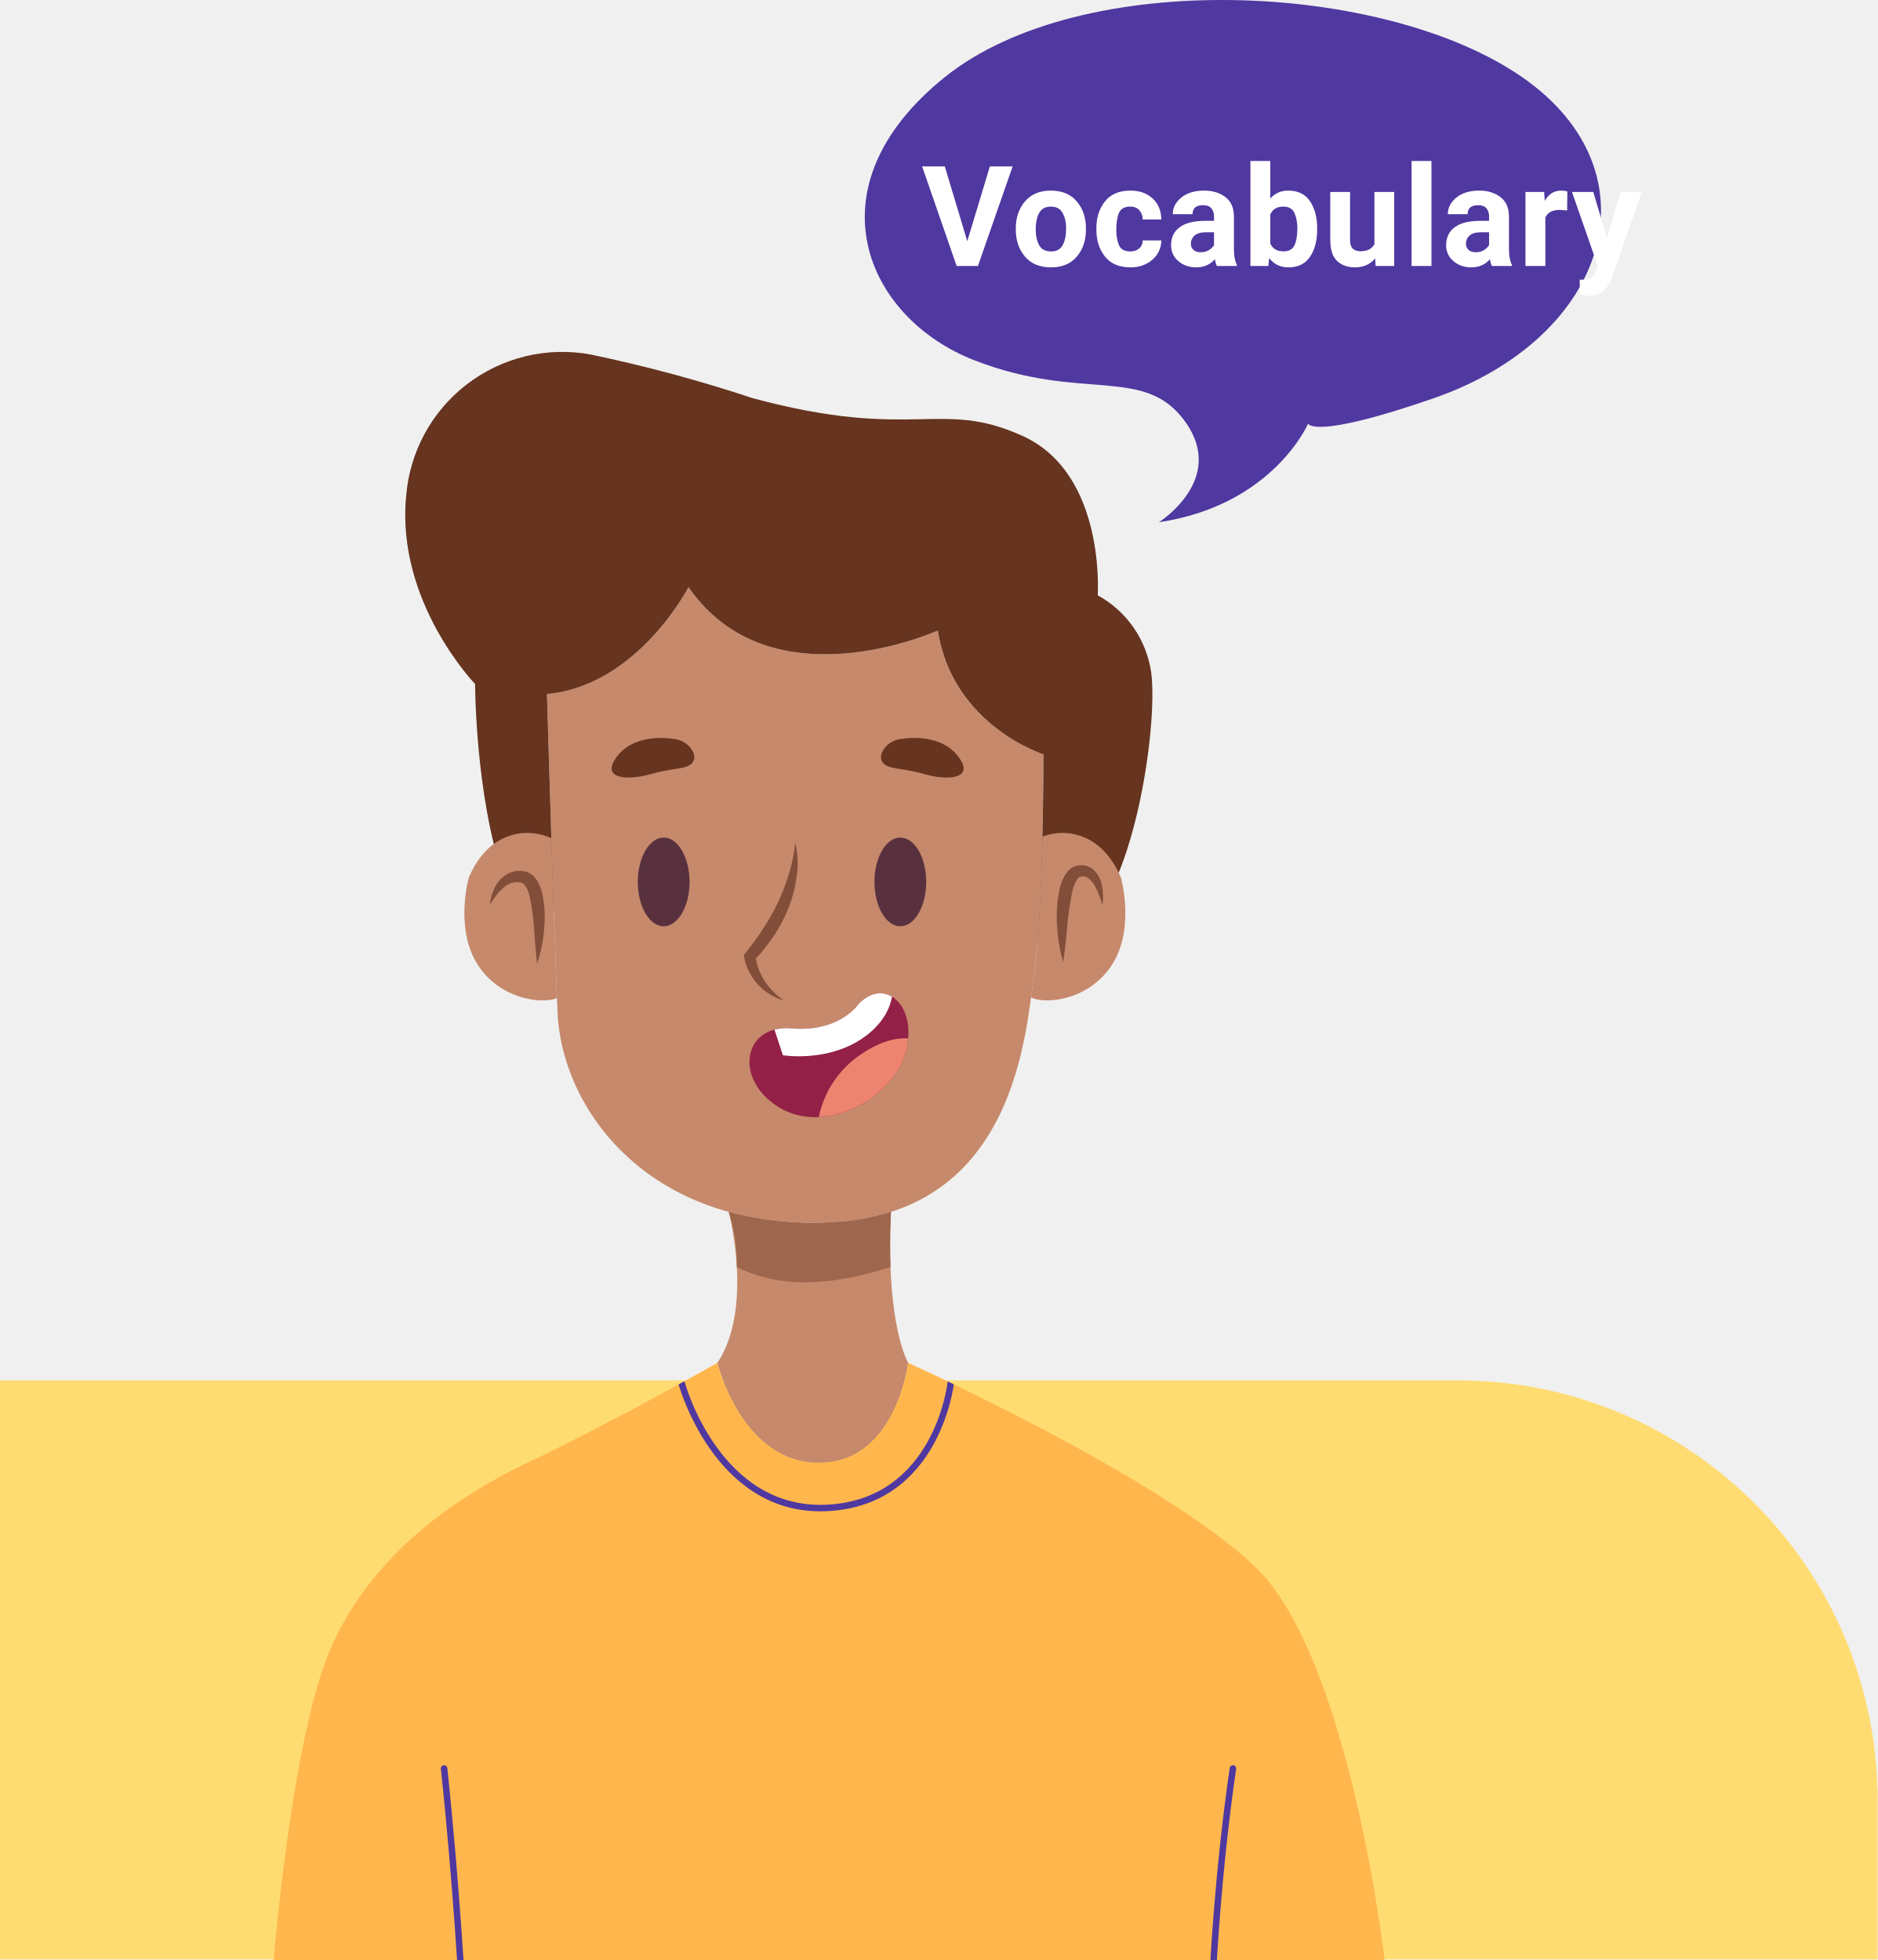
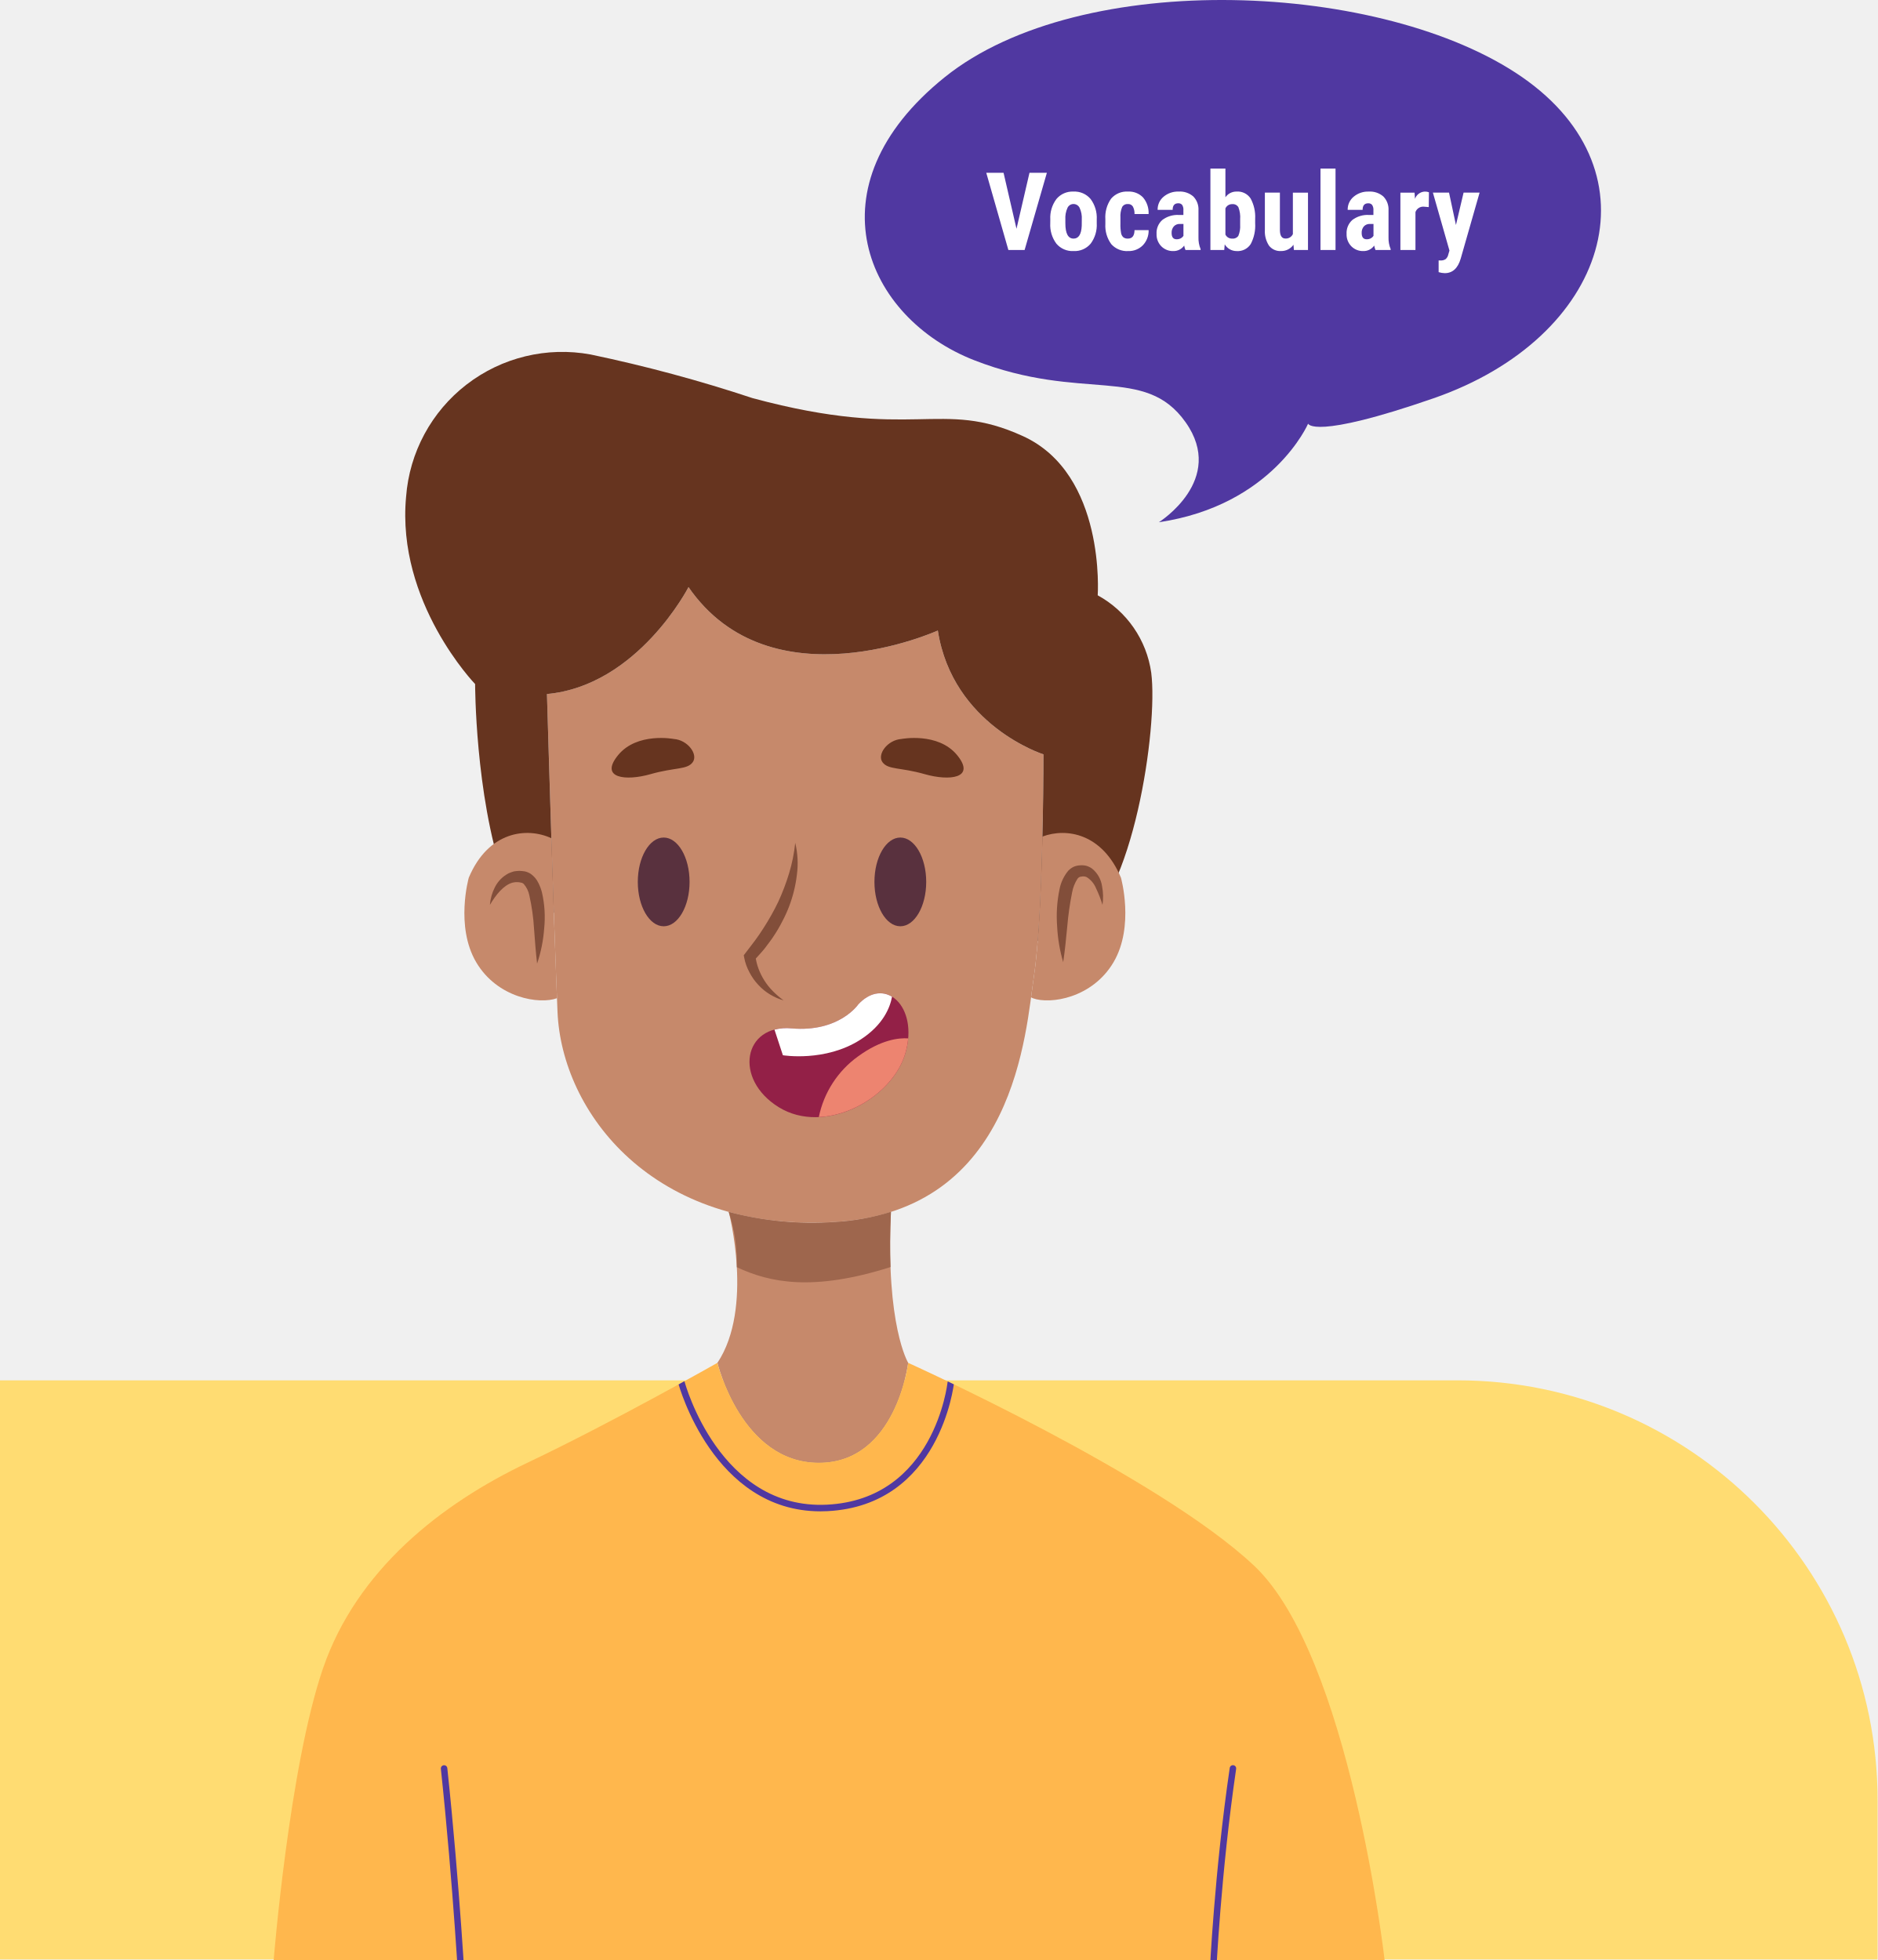
<svg xmlns="http://www.w3.org/2000/svg" width="295" height="308.001" viewBox="0 0 295 308.001">
  <defs>
    <clipPath id="clip-path">
      <path id="Path_103947" data-name="Path 103947" d="M346.332,340.156c-15.05-14.163-54.343-31.869-54.343-31.869S290.119,324,277.95,324s-15.937-15.714-15.937-15.714-16.378,9.3-29.878,15.714-26.779,16.82-32.09,32.311-7.746,45.812-7.746,45.812H366.843S361.381,354.32,346.332,340.156Z" transform="translate(-192.299 -308.287)" fill="#5038a1" />
    </clipPath>
  </defs>
  <g id="t1-i5" transform="translate(-180 -4191)">
    <path id="Path_104000" data-name="Path 104000" d="M210,0H439a66,66,0,0,1,66,66V91H210Z" transform="translate(-30 4407.911)" fill="#ffdc72" />
    <g id="Group_92521" data-name="Group 92521" transform="translate(30.701 4081.099)">
      <path id="Path_103927" data-name="Path 103927" d="M232.071,212.162s1,34.176,1.659,49.944,14.938,34.69,43.488,33.029,30.059-29.929,31.371-38.674c1.494-9.959,1.494-34.814,1.494-34.814s-14.275-4.524-16.6-19.463c0,0-26.225,11.921-39.172-6.82C254.312,195.365,246.346,210.853,232.071,212.162Z" transform="translate(3.163 6.797)" fill="#c6896b" />
      <path id="Path_103928" data-name="Path 103928" d="M328.654,211.549a16.462,16.462,0,0,0-8.41-12.172s1.328-19.033-11.73-25.008-17.04.885-42.491-5.975a230.76,230.76,0,0,0-25.451-6.861,24.606,24.606,0,0,0-28.992,22.353c-1.549,16.6,10.844,29.434,10.844,29.434s0,17.263,4.426,30.32c.757,2.23,3.64,4.092,7.943,5.621-.547-16.015-1.082-34.373-1.082-34.373,14.275-1.309,22.241-16.8,22.241-16.8,12.947,18.742,39.172,6.82,39.172,6.82,2.324,14.938,16.6,19.463,16.6,19.463s0,17.833-.909,29.34a20.4,20.4,0,0,0,6.367-1.664C325.777,246.959,329.76,220.18,328.654,211.549Z" transform="translate(1.523 4.073)" fill="#66341f" />
      <path id="Path_103929" data-name="Path 103929" d="M233.722,231.981c-3.818-1.779-9.89-1.139-12.978,6.2,0,0-2.158,7.635,1.162,13.278s9.95,6.674,12.693,5.661h0C234.322,250.2,234,240.7,233.722,231.981Z" transform="translate(2.207 9.643)" fill="#c6896b" />
      <path id="Path_103930" data-name="Path 103930" d="M316.652,238.18c-2.922-6.942-8.513-7.888-12.341-6.462-.18,7.619-.553,16.749-1.326,21.9-.137.917-.279,2.056-.451,3.349a1.01,1.01,0,0,0,.263.154c2.743,1.013,9.374-.017,12.693-5.661S316.652,238.18,316.652,238.18Z" transform="translate(8.767 9.643)" fill="#c6896b" />
      <path id="Path_103931" data-name="Path 103931" d="M223.768,242.017a7.332,7.332,0,0,1,.772-2.754,4.956,4.956,0,0,1,2.177-2.214,6.468,6.468,0,0,1,.809-.293,7.177,7.177,0,0,1,.859-.087,7.472,7.472,0,0,1,.868.082,2.807,2.807,0,0,1,.964.413,3.705,3.705,0,0,1,1.167,1.4,7.266,7.266,0,0,1,.558,1.476,17.393,17.393,0,0,1,.35,5.72,22.134,22.134,0,0,1-1.11,5.484c-.223-1.864-.337-3.687-.48-5.486a32.589,32.589,0,0,0-.728-5.19,3.888,3.888,0,0,0-.894-1.847.936.936,0,0,0-.271-.167c-.126-.041-.328-.062-.492-.1-.171-.018-.336,0-.511-.013-.164.036-.34.037-.51.087C225.909,238.922,224.7,240.438,223.768,242.017Z" transform="translate(2.503 10.082)" fill="#824e3a" />
      <path id="Path_103932" data-name="Path 103932" d="M313.455,242.082a17.469,17.469,0,0,0-1.008-2.593,3.7,3.7,0,0,0-1.475-1.771,1.349,1.349,0,0,0-.841-.079.756.756,0,0,0-.612.352,5.917,5.917,0,0,0-.838,2.128,47.611,47.611,0,0,0-.763,5.365c-.182,1.842-.351,3.7-.638,5.6a24.286,24.286,0,0,1-.952-5.632,20.847,20.847,0,0,1,.37-5.8,6.479,6.479,0,0,1,1.4-2.965,2.953,2.953,0,0,1,.86-.607,2.842,2.842,0,0,1,1-.215,2.984,2.984,0,0,1,.964.078,3.07,3.07,0,0,1,.879.424,4.375,4.375,0,0,1,1.589,2.8A8.68,8.68,0,0,1,313.455,242.082Z" transform="translate(9.064 10.016)" fill="#824e3a" />
      <path id="Path_103933" data-name="Path 103933" d="M268.8,232.588a13.575,13.575,0,0,1,.261,5.034,20.807,20.807,0,0,1-1.217,4.951,20.549,20.549,0,0,1-1.058,2.329,21.5,21.5,0,0,1-1.281,2.21c-.447.727-1,1.375-1.493,2.065-.528.664-1.125,1.27-1.682,1.9l.221-.69a8.708,8.708,0,0,0,.464,1.935,10.092,10.092,0,0,0,.924,1.881,9.852,9.852,0,0,0,1.338,1.683,13.545,13.545,0,0,0,1.7,1.462,8.675,8.675,0,0,1-2.121-.923,8.283,8.283,0,0,1-1.84-1.5,8.439,8.439,0,0,1-1.4-1.973,7.886,7.886,0,0,1-.842-2.368l-.057-.33.277-.361c.981-1.274,1.968-2.533,2.81-3.885a37.706,37.706,0,0,0,2.334-4.156,35.15,35.15,0,0,0,1.7-4.473A25.289,25.289,0,0,0,268.8,232.588Z" transform="translate(5.441 9.757)" fill="#824e3a" />
      <path id="Path_103934" data-name="Path 103934" d="M253.427,238.791c0,3.85-1.821,6.972-4.067,6.972s-4.067-3.122-4.067-6.972,1.82-6.972,4.067-6.972S253.427,234.94,253.427,238.791Z" transform="translate(4.215 9.696)" fill="#59313e" />
      <path id="Path_103935" data-name="Path 103935" d="M287.868,238.791c0,3.85-1.821,6.972-4.067,6.972s-4.067-3.122-4.067-6.972,1.821-6.972,4.067-6.972S287.868,234.94,287.868,238.791Z" transform="translate(6.954 9.696)" fill="#59313e" />
      <path id="Path_103936" data-name="Path 103936" d="M251.24,217.481s-5.754-1.107-8.742,2.544,1.218,4.095,5.091,2.988,5.754-.664,6.639-1.882S253.449,217.633,251.24,217.481Z" transform="translate(3.912 8.543)" fill="#66341f" />
      <path id="Path_103937" data-name="Path 103937" d="M283.91,217.481s5.754-1.107,8.742,2.544-1.217,4.095-5.09,2.988-5.754-.664-6.639-1.882S281.7,217.633,283.91,217.481Z" transform="translate(7.029 8.543)" fill="#66341f" />
      <path id="Path_103938" data-name="Path 103938" d="M284.144,286.316l-.016-.008a35.877,35.877,0,0,1-8.882,1.6,51.064,51.064,0,0,1-16.586-1.59l0,0s3.974,15.089-1.78,23.719c0,0,3.768,15.714,15.937,15.714s14.039-15.714,14.039-15.714S283.3,304.2,284.144,286.316Z" transform="translate(5.136 14.029)" fill="#c6896b" />
      <path id="Path_103939" data-name="Path 103939" d="M346.332,340.156c-15.05-14.163-54.343-31.869-54.343-31.869S290.119,324,277.95,324s-15.937-15.714-15.937-15.714-16.378,9.3-29.878,15.714-26.779,16.82-32.09,32.311-7.746,45.812-7.746,45.812H366.843S361.381,354.32,346.332,340.156Z" transform="translate(0 15.777)" fill="#ffb74d" />
      <path id="Path_103940" data-name="Path 103940" d="M283.946,294.982c-.093-2.51-.087-5.384.067-8.666l-.016-.008a35.877,35.877,0,0,1-8.882,1.6,51.064,51.064,0,0,1-16.586-1.59l0,0A25.744,25.744,0,0,1,259.8,295C264.934,297.421,271.734,298.859,283.946,294.982Z" transform="translate(5.267 14.029)" fill="#9e664d" />
      <path id="Path_103941" data-name="Path 103941" d="M278.636,256.242s-2.987,4.426-10.512,3.762-9.137,7.967-1.968,12.393,17.793-1.217,19.895-8.521S282.842,251.705,278.636,256.242Z" transform="translate(5.507 11.499)" fill="#932047" />
      <path id="Path_103942" data-name="Path 103942" d="M278.347,256.242s-2.987,4.426-10.512,3.762a7.716,7.716,0,0,0-2.649.2l1.321,4.022s6.64,1.107,12.173-2.442c3.614-2.319,4.673-5.1,4.977-6.752C282.125,254.088,280.138,254.31,278.347,256.242Z" transform="translate(5.796 11.499)" fill="#fff" />
      <path id="Path_103943" data-name="Path 103943" d="M285.247,263.356a12.091,12.091,0,0,0,.432-2.3c-1.449-.1-4.224.176-7.846,2.808a15.566,15.566,0,0,0-6.193,9.555C277.611,273.149,283.709,268.7,285.247,263.356Z" transform="translate(6.31 12.02)" fill="#ed8470" />
      <g id="Group_57302" data-name="Group 57302" transform="translate(192.299 324.064)">
        <g id="Group_57301" data-name="Group 57301" clip-path="url(#clip-path)">
          <g id="Group_57300" data-name="Group 57300" transform="translate(26.269 2.626)">
            <g id="Group_57297" data-name="Group 57297" transform="translate(37.301)">
              <path id="Path_103944" data-name="Path 103944" d="M273.511,331.426c-16.824,0-22.254-19.862-22.307-20.067a.509.509,0,1,1,.985-.259c.053.2,5.5,20.131,22.378,19.28,16.852-.854,18.9-19.019,18.918-19.2a.516.516,0,0,1,.558-.456.509.509,0,0,1,.456.558c-.019.192-2.163,19.22-19.879,20.116C274.244,331.417,273.873,331.426,273.511,331.426Z" transform="translate(-251.186 -310.72)" fill="#5038a1" />
            </g>
            <g id="Group_57298" data-name="Group 57298" transform="translate(0 60.603)">
              <path id="Path_103945" data-name="Path 103945" d="M220.04,403.806a.511.511,0,0,1-.508-.483c-.009-.172-.928-17.321-2.9-35.9a.509.509,0,1,1,1.013-.107c1.971,18.61,2.892,35.784,2.9,35.956a.509.509,0,0,1-.481.535Z" transform="translate(-216.633 -366.858)" fill="#5038a1" />
            </g>
            <g id="Group_57299" data-name="Group 57299" transform="translate(120.796 60.603)">
              <path id="Path_103946" data-name="Path 103946" d="M329.041,400.018h-.023a.51.51,0,0,1-.487-.532c.008-.155.733-15.758,3.144-32.192a.509.509,0,1,1,1.007.148c-2.4,16.384-3.125,31.935-3.133,32.09A.509.509,0,0,1,329.041,400.018Z" transform="translate(-328.53 -366.858)" fill="#5038a1" />
            </g>
          </g>
        </g>
      </g>
      <path id="Path_103948" data-name="Path 103948" d="M324.534,191.966s10.623-6.639,4.2-15.713-16.149-3.1-33.193-9.738-26.118-27.221-4.651-44.483,69.049-15.05,90.737,0,13.5,40.942-13.943,50.459c-18.986,6.583-19.7,3.983-19.7,3.983S342.461,189.31,324.534,191.966Z" transform="translate(6.842)" fill="#5038a1" />
-       <text id="Vocabulary" transform="translate(294.088 151.696)" fill="#fff" font-size="22" font-family="RobotoCondensed-Bold, Roboto" font-weight="700" letter-spacing="0.01em">
-         <tspan x="0" y="0">Vocabulary</tspan>
-       </text>
+       <path id="Path_135998" data-name="Path 135998" d="M4.975-7.035l2.041-8.8H9.748L6.249-3.7H3.7L.226-15.833H2.942ZM10.286-8.5a4.895,4.895,0,0,1,.966-3.216,3.284,3.284,0,0,1,2.674-1.166,3.3,3.3,0,0,1,2.691,1.166,4.923,4.923,0,0,1,.966,3.233v.575a4.9,4.9,0,0,1-.958,3.216,3.289,3.289,0,0,1-2.683,1.158,3.305,3.305,0,0,1-2.7-1.162,4.92,4.92,0,0,1-.962-3.228Zm2.366.592q0,2.416,1.291,2.416,1.191,0,1.283-2.016l.008-.991a3.793,3.793,0,0,0-.342-1.829,1.064,1.064,0,0,0-.966-.6,1.037,1.037,0,0,0-.937.6A3.833,3.833,0,0,0,12.652-8.5Zm9.827,2.416q1.025,0,1.041-1.333h2.216a3.312,3.312,0,0,1-.908,2.383,3.081,3.081,0,0,1-2.3.908,3.287,3.287,0,0,1-2.658-1.083,4.89,4.89,0,0,1-.933-3.191v-.717a5.046,5.046,0,0,1,.9-3.241,3.233,3.233,0,0,1,2.67-1.116,3.055,3.055,0,0,1,2.349.921,3.745,3.745,0,0,1,.875,2.612H23.52a2.364,2.364,0,0,0-.25-1.166.856.856,0,0,0-.8-.408.953.953,0,0,0-.883.437,3.729,3.729,0,0,0-.283,1.7v.916a7.356,7.356,0,0,0,.108,1.537,1.158,1.158,0,0,0,.358.642A1.092,1.092,0,0,0,22.479-5.494ZM31.522-3.7a3.3,3.3,0,0,1-.2-.7,2.015,2.015,0,0,1-1.716.866,2.54,2.54,0,0,1-1.879-.75,2.635,2.635,0,0,1-.746-1.941,2.729,2.729,0,0,1,.9-2.191,3.953,3.953,0,0,1,2.6-.791h.717v-.725A1.358,1.358,0,0,0,31-10.793a.747.747,0,0,0-.608-.25q-.883,0-.883,1.033H27.148a2.61,2.61,0,0,1,.937-2.062,3.489,3.489,0,0,1,2.37-.812,3.2,3.2,0,0,1,2.3.771,2.893,2.893,0,0,1,.812,2.2v4.241A4.437,4.437,0,0,0,33.9-3.844V-3.7ZM30.131-5.386a1.315,1.315,0,0,0,.667-.158,1.121,1.121,0,0,0,.408-.375V-7.794h-.567a1.209,1.209,0,0,0-.946.383,1.472,1.472,0,0,0-.346,1.025Q29.348-5.386,30.131-5.386ZM42.474-7.919a6.188,6.188,0,0,1-.7,3.287,2.421,2.421,0,0,1-2.2,1.1,2.169,2.169,0,0,1-1.883-1.058l-.075.891H35.442V-16.5H37.8v4.516a2.085,2.085,0,0,1,1.758-.9,2.426,2.426,0,0,1,2.2,1.087,6.019,6.019,0,0,1,.717,3.187ZM40.116-8.51a4.414,4.414,0,0,0-.275-1.912,1.007,1.007,0,0,0-.958-.487,1.136,1.136,0,0,0-1.083.675v4.107a1.127,1.127,0,0,0,1.1.633,1,1,0,0,0,.937-.442,3.866,3.866,0,0,0,.279-1.716Zm8.377,3.982a2.322,2.322,0,0,1-1.966.991,2.208,2.208,0,0,1-1.883-.854A4.094,4.094,0,0,1,44-6.877v-5.84H46.36v5.9q.017,1.316.875,1.316A1.216,1.216,0,0,0,48.4-6.2v-6.515h2.374V-3.7H48.56ZM55.1-3.7H52.738V-16.5H55.1Zm6.278,0a3.3,3.3,0,0,1-.2-.7,2.015,2.015,0,0,1-1.716.866,2.54,2.54,0,0,1-1.879-.75,2.635,2.635,0,0,1-.746-1.941,2.729,2.729,0,0,1,.9-2.191,3.953,3.953,0,0,1,2.6-.791h.717v-.725a1.358,1.358,0,0,0-.208-.858.747.747,0,0,0-.608-.25q-.883,0-.883,1.033H57.008a2.61,2.61,0,0,1,.937-2.062,3.489,3.489,0,0,1,2.37-.812,3.2,3.2,0,0,1,2.3.771,2.893,2.893,0,0,1,.812,2.2v4.241a4.437,4.437,0,0,0,.333,1.825V-3.7ZM59.99-5.386a1.315,1.315,0,0,0,.667-.158,1.121,1.121,0,0,0,.408-.375V-7.794H60.5a1.209,1.209,0,0,0-.946.383,1.472,1.472,0,0,0-.346,1.025Q59.207-5.386,59.99-5.386Zm9.76-5.057-.783-.067a1.287,1.287,0,0,0-1.308.85V-3.7H65.293v-9.015h2.224l.067.975a1.708,1.708,0,0,1,1.541-1.141,1.651,1.651,0,0,1,.65.108Zm4.27,2.816,1.2-5.091h2.516L74.77-2.353Q74.1-.062,72.262-.062A3.49,3.49,0,0,1,71.3-.22V-2.062l.275.008a1.356,1.356,0,0,0,.829-.212A1.33,1.33,0,0,0,72.82-3L73-3.611l-2.6-9.106h2.533Z" transform="translate(304.032 152.887)" fill="#fff" />
    </g>
  </g>
</svg>
